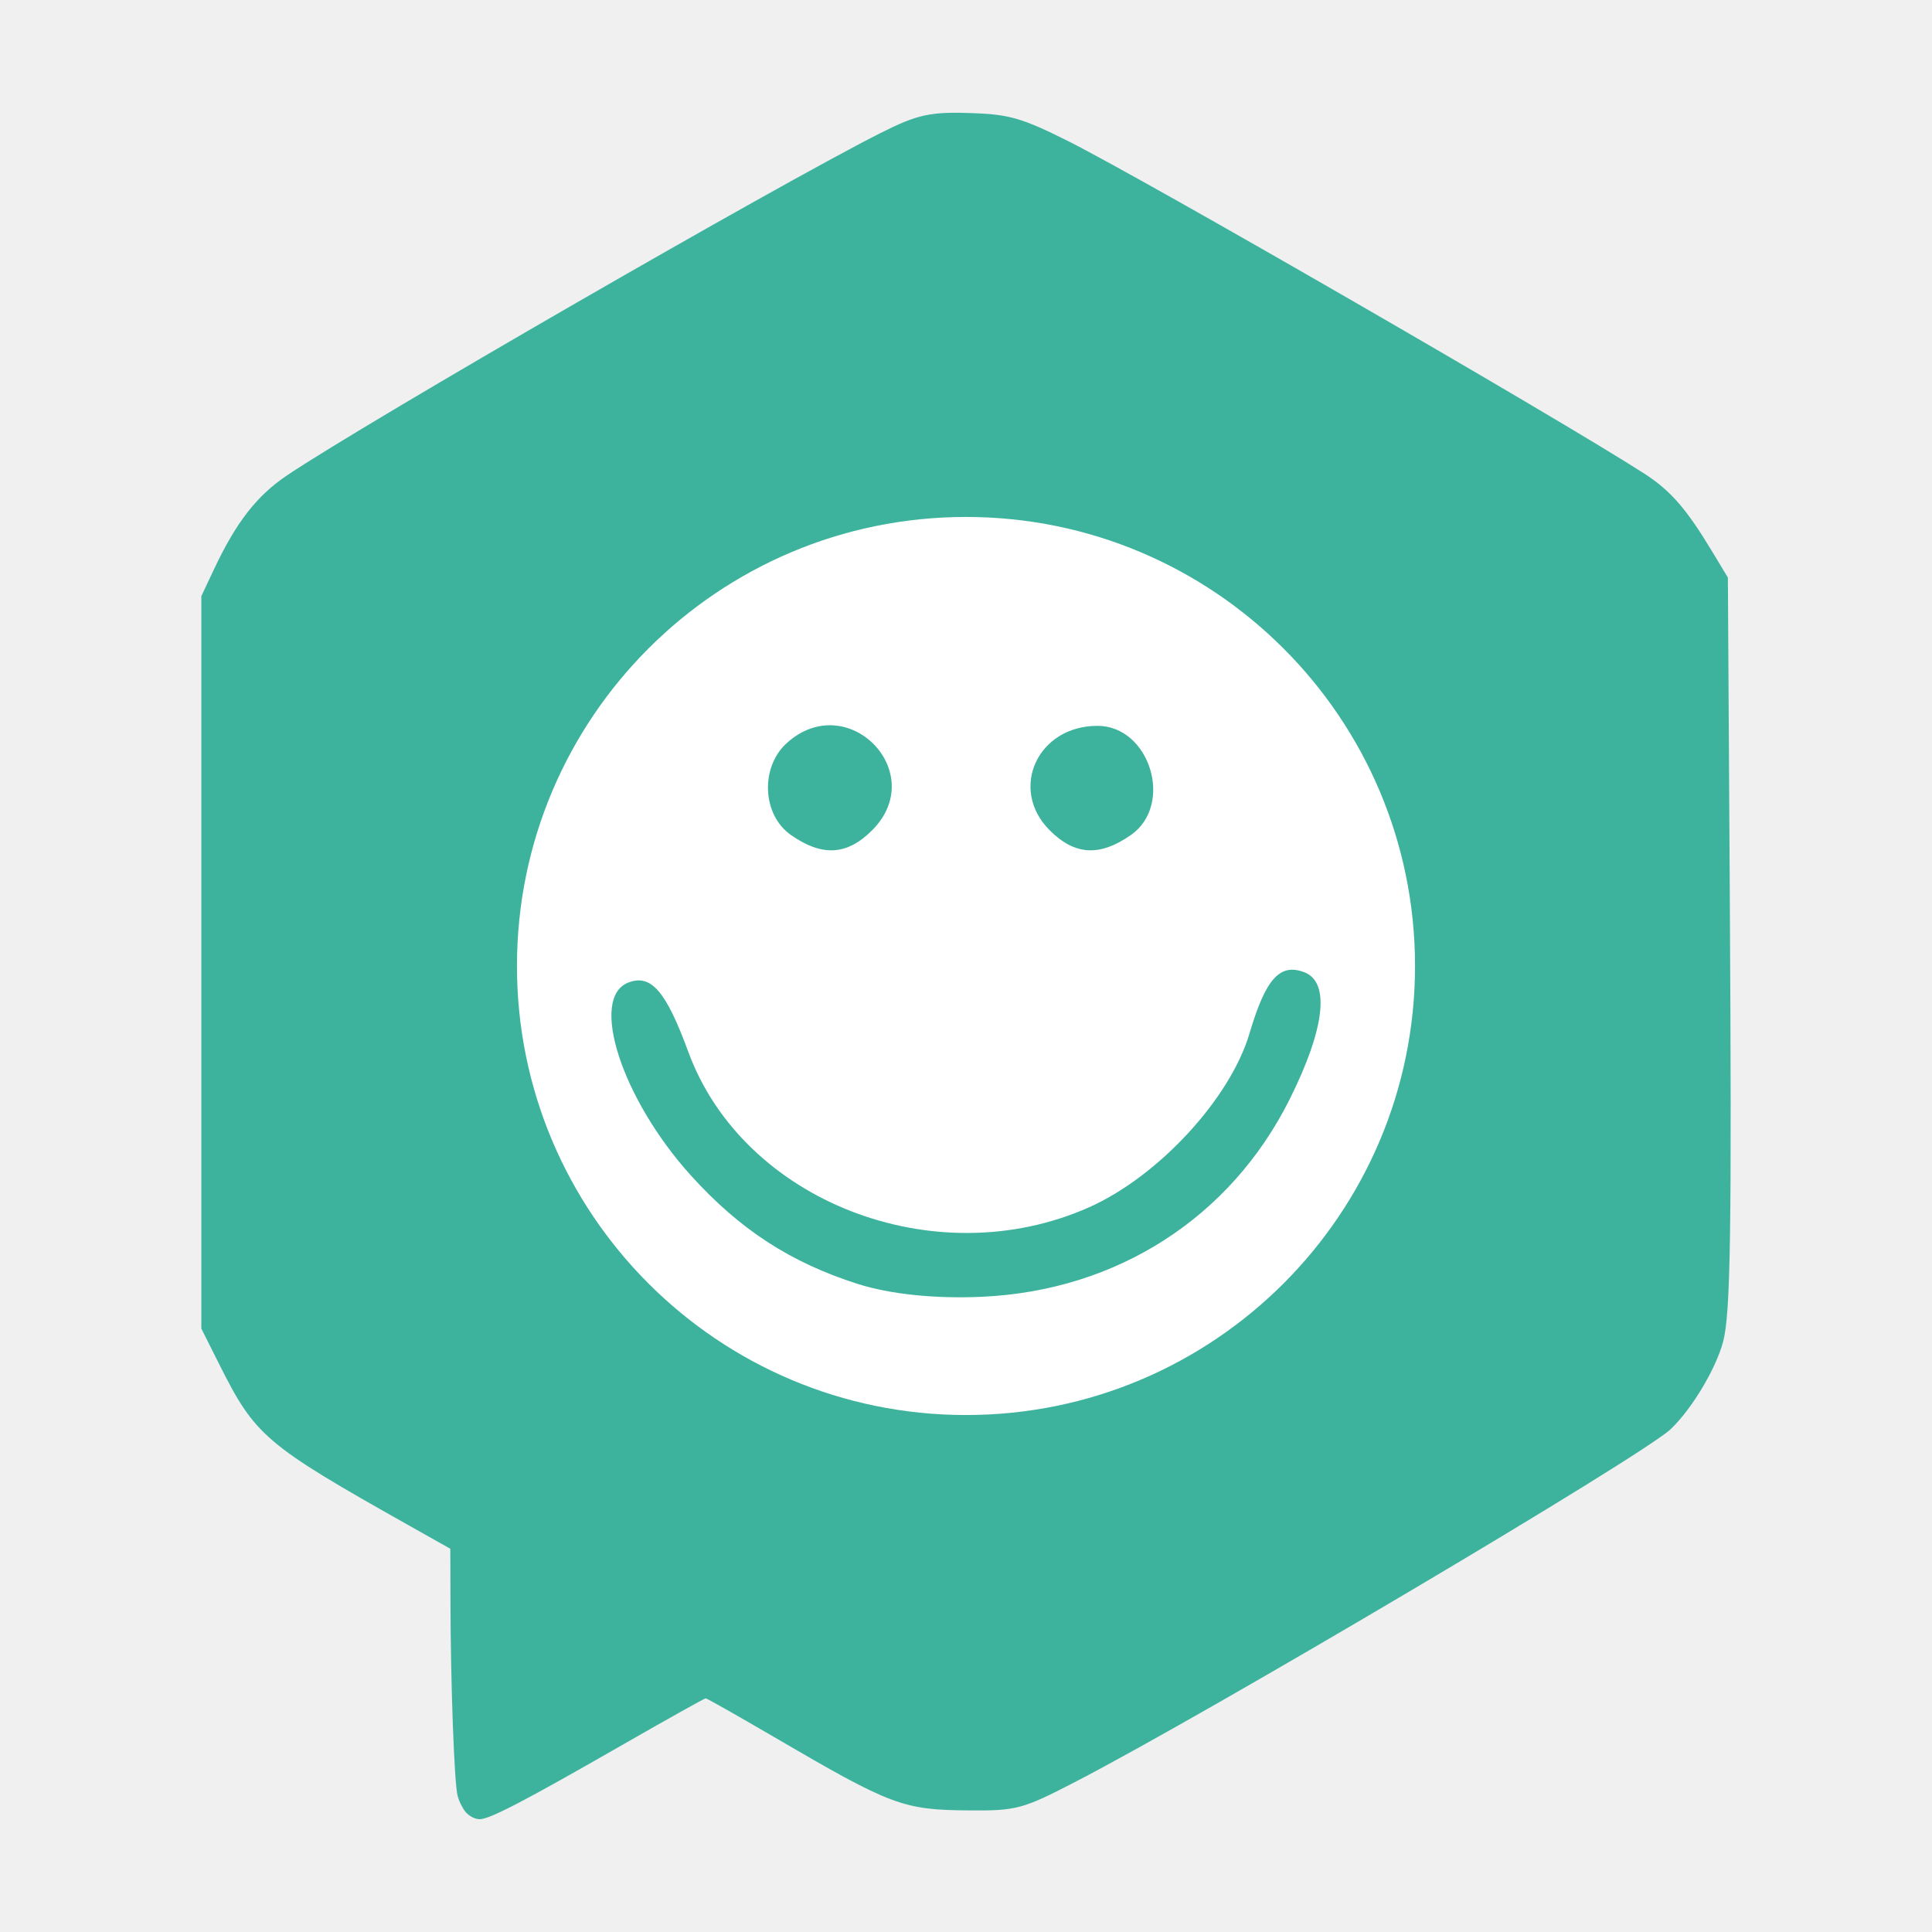
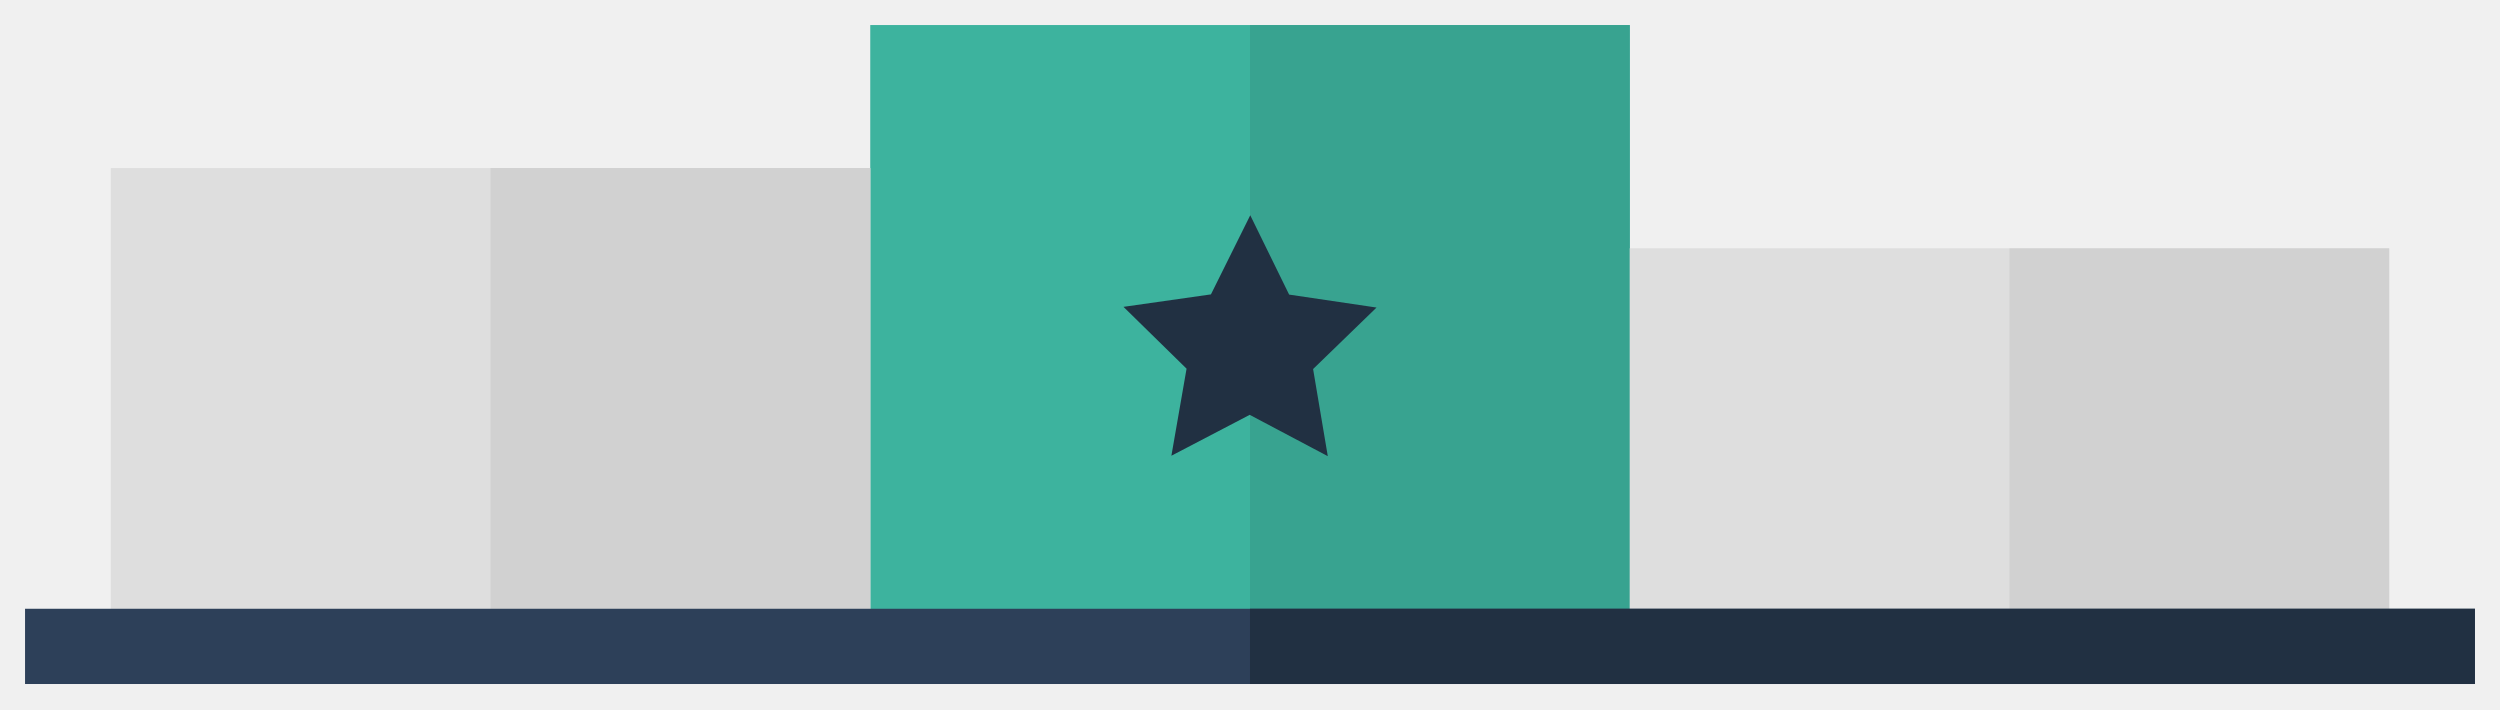
- <svg xmlns="http://www.w3.org/2000/svg" width="100" height="100" viewBox="0 0 100 100" id="svg4318" version="1.1">
-   <defs id="defs4320" />
-   <g id="layer1" transform="translate(0,-952.3622)">
-     <g id="g4887" transform="translate(41.25478,19.25269)">
-       <path id="path4311-0-72-3" d="m -17.102,1026.957 c -0.174,-0.174 -0.385,-0.582 -0.469,-0.907 -0.171,-0.659 -0.357,-5.724 -0.368,-10 l -0.007,-2.777 -2.158,-1.215 c -7.429,-4.182 -7.939,-4.616 -9.805,-8.338 l -0.924,-1.844 0,-18.956 0,-18.956 0.67,-1.421 c 1.136,-2.409 2.211,-3.786 3.771,-4.833 4.142,-2.779 25.276,-14.969 30.689,-17.702 1.967,-0.993 2.615,-1.13 4.908,-1.039 1.798,0.071 2.505,0.282 4.801,1.431 3.956,1.98 25.357,14.33 29.847,17.223 1.358,0.875 2.177,1.815 3.516,4.036 l 0.811,1.345 0.1,16.588 c 0.104,17.245 0.04,21.518 -0.348,22.969 -0.376,1.408 -1.627,3.493 -2.714,4.523 -1.46,1.384 -23.89,14.671 -30.82,18.257 -2.73,1.413 -3.034,1.494 -5.505,1.475 -3.417,-0.026 -4.009,-0.249 -10.07,-3.791 -1.891,-1.105 -3.489,-2.01 -3.551,-2.01 -0.062,0 -2.066,1.121 -4.455,2.491 -4.965,2.848 -6.729,3.765 -7.242,3.765 -0.219,0 -0.485,-0.124 -0.676,-0.316 z" style="fill:#3db39e;fill-opacity:1" />
-       <circle r="23.242" cy="983.109" cx="8.745" id="path5881-2-1-6-5" style="color:#000000;clip-rule:nonzero;display:inline;overflow:visible;visibility:visible;opacity:1;isolation:auto;mix-blend-mode:normal;color-interpolation:sRGB;color-interpolation-filters:linearRGB;solid-color:#000000;solid-opacity:1;fill:#ffffff;fill-opacity:1;fill-rule:nonzero;stroke:none;stroke-width:4;stroke-linecap:butt;stroke-linejoin:round;stroke-miterlimit:4;stroke-dasharray:none;stroke-dashoffset:0;stroke-opacity:1;color-rendering:auto;image-rendering:auto;shape-rendering:auto;text-rendering:auto;enable-background:accumulate" />
-       <path id="path5705-5" d="m 3.141,999.566 c -3.489,-1.114 -6.109,-2.818 -8.641,-5.621 -3.581,-3.964 -5.273,-9.196 -3.227,-9.981 1.171,-0.45 1.945,0.445 3.095,3.58 2.842,7.75 12.781,11.607 20.753,8.052 3.59,-1.601 7.302,-5.626 8.298,-8.997 0.835,-2.828 1.573,-3.651 2.838,-3.166 1.345,0.516 1.067,2.919 -0.762,6.579 -3.059,6.121 -8.932,9.895 -15.903,10.218 -2.426,0.113 -4.775,-0.13 -6.451,-0.665 z M -0.321,976.325 c -1.484,-1.039 -1.594,-3.502 -0.213,-4.752 3.144,-2.846 7.415,1.516 4.419,4.513 -1.299,1.299 -2.588,1.373 -4.206,0.24 z M 13.078,976.086 c -2.129,-2.129 -0.632,-5.407 2.47,-5.407 2.716,0 3.971,4.082 1.736,5.647 -1.618,1.133 -2.906,1.059 -4.206,-0.24 z" style="fill:#3db39e;fill-opacity:1" />
-     </g>
+ <svg xmlns="http://www.w3.org/2000/svg" version="1.1" id="Layer_1" x="0px" y="0px" viewBox="0 0 499.066 141.546" xml:space="preserve" width="499.066" height="141.546">
+   <defs id="defs4292" />
+   <g id="g4260" transform="translate(-6.468277,-256.8008)" />
+   <g id="g4262" transform="translate(-6.468277,-256.8008)" />
+   <g id="g4264" transform="translate(-6.468277,-256.8008)" />
+   <g id="g4266" transform="translate(-6.468277,-256.8008)" />
+   <g id="g4268" transform="translate(-6.468277,-256.8008)" />
+   <g id="g4270" transform="translate(-6.468277,-256.8008)" />
+   <g id="g4272" transform="translate(-6.468277,-256.8008)" />
+   <g id="g4274" transform="translate(-6.468277,-256.8008)" />
+   <g id="g4276" transform="translate(-6.468277,-256.8008)" />
+   <g id="g4278" transform="translate(-6.468277,-256.8008)" />
+   <g id="g4280" transform="translate(-6.468277,-256.8008)" />
+   <g id="g4282" transform="translate(-6.468277,-256.8008)" />
+   <g id="g4284" transform="translate(-6.468277,-256.8008)" />
+   <g id="g4286" transform="translate(-6.468277,-256.8008)" />
+   <g id="g4288" transform="translate(-6.468277,-256.8008)" />
+   <g id="layer1" style="display:inline" transform="translate(-6.468277,-256.8008)">
+     <rect x="180.195" y="261.801" style="fill:#3db39e;fill-opacity:1" width="151.613" height="124.036" id="rect4236" />
+     <rect x="256.001" y="261.801" style="fill:#38a390;fill-opacity:1" width="75.807" height="124.036" id="rect4238" />
+     <rect x="28.586" y="290.342" style="fill:#dedede;fill-opacity:1" width="151.613" height="95.494" id="rect4240" />
+     <rect x="104.388" y="290.342" style="fill:#c8c8c8;fill-opacity:0.594" width="75.807" height="95.494" id="rect4242" />
+     <rect x="331.808" y="306.366" style="fill:#dedede;fill-opacity:1" width="151.613" height="79.471" id="rect4244" />
+     <rect x="407.615" y="306.366" style="fill:#c8c8c8;fill-opacity:0.594" width="75.807" height="79.471" id="rect4246" />
+     <rect x="11.468" y="378.325" style="fill:#2d4059;fill-opacity:1" width="489.066" height="15.022" id="rect4248" />
+     <rect x="255.996" y="378.325" style="fill:#213042;fill-opacity:1" width="244.528" height="15.022" id="rect4250" />
+     <path style="opacity:1;fill:#213042;fill-opacity:1;stroke:none;stroke-width:2.4;stroke-linecap:round;stroke-linejoin:round;stroke-miterlimit:4;stroke-dasharray:none;stroke-dashoffset:0;stroke-opacity:1" id="path4381" d="m 265.791,279.135 -0.698,17.624 -13.564,-11.274 -16.977,4.782 6.531,-16.384 -9.794,-14.668 17.6,1.148 10.923,-13.848 4.347,17.093 16.545,6.11 z" transform="matrix(0.9787169,-0.2052149,0.2052149,0.9787169,-48.81927,111.8216)" />
+   </g>
+   <g transform="translate(-6.468277,-256.8008)" style="display:none" id="g4507">
+     <rect id="rect4509" height="124.036" width="151.613" style="fill:#dedede;fill-opacity:1" y="261.801" x="180.195" />
+     <rect id="rect4511" height="124.036" width="75.807" style="fill:#d1d1d1;fill-opacity:1" y="261.801" x="256.001" />
+     <rect id="rect4513" height="95.494" width="151.613" style="fill:#3db39e;fill-opacity:1" y="290.342" x="28.586" />
+     <rect id="rect4515" height="95.494" width="75.807" style="fill:#38a390;fill-opacity:1" y="290.342" x="104.388" />
+     <rect id="rect4517" height="79.471" width="151.613" style="fill:#dedede;fill-opacity:1" y="306.366" x="331.808" />
+     <rect id="rect4519" height="79.471" width="75.807" style="fill:#c8c8c8;fill-opacity:0.594" y="306.366" x="407.615" />
+     <rect id="rect4521" height="15.022" width="489.066" style="fill:#2d4059;fill-opacity:1" y="378.325" x="11.468" />
+     <rect id="rect4523" height="15.022" width="244.528" style="fill:#213042;fill-opacity:1" y="378.325" x="255.996" />
+     <path transform="matrix(0.9787169,-0.2052149,0.2052149,0.9787169,-200.4283,126.092)" d="m 265.791,279.135 -0.698,17.624 -13.564,-11.274 -16.977,4.782 6.531,-16.384 -9.794,-14.668 17.6,1.148 10.923,-13.848 4.347,17.093 16.545,6.11 z" id="path4525" style="opacity:1;fill:#213042;fill-opacity:1;stroke:none;stroke-width:2.4;stroke-linecap:round;stroke-linejoin:round;stroke-miterlimit:4;stroke-dasharray:none;stroke-dashoffset:0;stroke-opacity:1" />
+   </g>
+   <g id="g4527" style="display:none" transform="translate(-6.468277,-256.8008)">
+     <rect x="180.195" y="261.801" style="fill:#dedede;fill-opacity:1" width="151.613" height="124.036" id="rect4529" />
+     <rect x="256.001" y="261.801" style="fill:#d1d1d1;fill-opacity:1" width="75.807" height="124.036" id="rect4531" />
+     <rect x="28.586" y="290.342" style="fill:#dedede;fill-opacity:1" width="151.613" height="95.494" id="rect4533" />
+     <rect x="104.388" y="290.342" style="fill:#d1d1d1;fill-opacity:1" width="75.807" height="95.494" id="rect4535" />
+     <rect x="331.808" y="306.366" style="fill:#3db39e;fill-opacity:1" width="151.613" height="79.471" id="rect4537" />
+     <rect x="407.615" y="306.366" style="fill:#38a390;fill-opacity:1" width="75.807" height="79.471" id="rect4539" />
+     <rect x="11.468" y="378.325" style="fill:#2d4059;fill-opacity:1" width="489.066" height="15.022" id="rect4541" />
+     <rect x="255.996" y="378.325" style="fill:#213042;fill-opacity:1" width="244.528" height="15.022" id="rect4543" />
+     <path style="opacity:1;fill:#213042;fill-opacity:1;stroke:none;stroke-width:2.4;stroke-linecap:round;stroke-linejoin:round;stroke-miterlimit:4;stroke-dasharray:none;stroke-dashoffset:0;stroke-opacity:1" id="path4545" d="m 265.791,279.135 -0.698,17.624 -13.564,-11.274 -16.977,4.782 6.531,-16.384 -9.794,-14.668 17.6,1.148 10.923,-13.848 4.347,17.093 16.545,6.11 z" transform="matrix(0.9787169,-0.2052149,0.2052149,0.9787169,102.7938,134.104)" />
+   </g>
+   <g transform="translate(-6.468277,-256.8008)" style="display:none" id="g4567">
+     <rect id="rect4569" height="124.036" width="151.613" style="fill:#ffd460;fill-opacity:1" y="261.801" x="180.195" />
+     <rect id="rect4571" height="124.036" width="75.807" style="fill:#ffc834;fill-opacity:1" y="261.801" x="256.001" />
+     <rect id="rect4573" height="95.494" width="151.613" style="fill:#dedede;fill-opacity:1" y="290.342" x="28.586" />
+     <rect id="rect4575" height="95.494" width="75.807" style="fill:#c8c8c8;fill-opacity:0.594" y="290.342" x="104.388" />
+     <rect id="rect4577" height="79.471" width="151.613" style="fill:#dedede;fill-opacity:1" y="306.366" x="331.808" />
+     <rect id="rect4579" height="79.471" width="75.807" style="fill:#c8c8c8;fill-opacity:0.594" y="306.366" x="407.615" />
+     <rect id="rect4581" height="15.022" width="489.066" style="fill:#2d4059;fill-opacity:1" y="378.325" x="11.468" />
+     <rect id="rect4583" height="15.022" width="244.528" style="fill:#213042;fill-opacity:1" y="378.325" x="255.996" />
+     <path transform="matrix(0.9787169,-0.2052149,0.2052149,0.9787169,-48.81927,111.8216)" d="m 265.791,279.135 -0.698,17.624 -13.564,-11.274 -16.977,4.782 6.531,-16.384 -9.794,-14.668 17.6,1.148 10.923,-13.848 4.347,17.093 16.545,6.11 z" id="path4585" style="opacity:1;fill:#213042;fill-opacity:1;stroke:none;stroke-width:2.4;stroke-linecap:round;stroke-linejoin:round;stroke-miterlimit:4;stroke-dasharray:none;stroke-dashoffset:0;stroke-opacity:1" />
+   </g>
+   <g id="g4587" style="display:none" transform="translate(-6.468277,-256.8008)">
+     <rect x="180.195" y="261.801" style="fill:#dedede;fill-opacity:1" width="151.613" height="124.036" id="rect4589" />
+     <rect x="256.001" y="261.801" style="fill:#d1d1d1;fill-opacity:1" width="75.807" height="124.036" id="rect4591" />
+     <rect x="28.586" y="290.342" style="fill:#ffd460;fill-opacity:1" width="151.613" height="95.494" id="rect4593" />
+     <rect x="104.388" y="290.342" style="fill:#ffc834;fill-opacity:1" width="75.807" height="95.494" id="rect4595" />
+     <rect x="331.808" y="306.366" style="fill:#dedede;fill-opacity:1" width="151.613" height="79.471" id="rect4597" />
+     <rect x="407.615" y="306.366" style="fill:#c8c8c8;fill-opacity:0.594" width="75.807" height="79.471" id="rect4599" />
+     <rect x="11.468" y="378.325" style="fill:#2d4059;fill-opacity:1" width="489.066" height="15.022" id="rect4601" />
+     <rect x="255.996" y="378.325" style="fill:#213042;fill-opacity:1" width="244.528" height="15.022" id="rect4603" />
+     <path style="opacity:1;fill:#213042;fill-opacity:1;stroke:none;stroke-width:2.4;stroke-linecap:round;stroke-linejoin:round;stroke-miterlimit:4;stroke-dasharray:none;stroke-dashoffset:0;stroke-opacity:1" id="path4605" d="m 265.791,279.135 -0.698,17.624 -13.564,-11.274 -16.977,4.782 6.531,-16.384 -9.794,-14.668 17.6,1.148 10.923,-13.848 4.347,17.093 16.545,6.11 z" transform="matrix(0.9787169,-0.2052149,0.2052149,0.9787169,-200.4283,126.092)" />
+   </g>
+   <g transform="translate(-6.468277,-256.8008)" style="display:none" id="g4547">
+     <rect id="rect4549" height="124.036" width="151.613" style="fill:#dedede;fill-opacity:1" y="261.801" x="180.195" />
+     <rect id="rect4551" height="124.036" width="75.807" style="fill:#d1d1d1;fill-opacity:1" y="261.801" x="256.001" />
+     <rect id="rect4553" height="95.494" width="151.613" style="fill:#dedede;fill-opacity:1" y="290.342" x="28.586" />
+     <rect id="rect4555" height="95.494" width="75.807" style="fill:#d1d1d1;fill-opacity:1" y="290.342" x="104.388" />
+     <rect id="rect4557" height="79.471" width="151.613" style="fill:#ffd460;fill-opacity:1" y="306.366" x="331.808" />
+     <rect id="rect4559" height="79.471" width="75.807" style="fill:#ffc834;fill-opacity:1" y="306.366" x="407.615" />
+     <rect id="rect4561" height="15.022" width="489.066" style="fill:#2d4059;fill-opacity:1" y="378.325" x="11.468" />
+     <rect id="rect4563" height="15.022" width="244.528" style="fill:#213042;fill-opacity:1" y="378.325" x="255.996" />
+     <path transform="matrix(0.9787169,-0.2052149,0.2052149,0.9787169,102.7938,134.104)" d="m 265.791,279.135 -0.698,17.624 -13.564,-11.274 -16.977,4.782 6.531,-16.384 -9.794,-14.668 17.6,1.148 10.923,-13.848 4.347,17.093 16.545,6.11 z" id="path4565" style="opacity:1;fill:#213042;fill-opacity:1;stroke:none;stroke-width:2.4;stroke-linecap:round;stroke-linejoin:round;stroke-miterlimit:4;stroke-dasharray:none;stroke-dashoffset:0;stroke-opacity:1" />
+   </g>
+   <g id="g4687" style="display:none" transform="translate(-6.468277,-256.8008)">
+     <rect x="180.195" y="261.801" style="fill:#ec605f;fill-opacity:1" width="151.613" height="124.036" id="rect4689" />
+     <rect x="256.001" y="261.801" style="fill:#e94948;fill-opacity:1" width="75.807" height="124.036" id="rect4691" />
+     <rect x="28.586" y="290.342" style="fill:#dedede;fill-opacity:1" width="151.613" height="95.494" id="rect4693" />
+     <rect x="104.388" y="290.342" style="fill:#c8c8c8;fill-opacity:0.594" width="75.807" height="95.494" id="rect4695" />
+     <rect x="331.808" y="306.366" style="fill:#dedede;fill-opacity:1" width="151.613" height="79.471" id="rect4697" />
+     <rect x="407.615" y="306.366" style="fill:#c8c8c8;fill-opacity:0.594" width="75.807" height="79.471" id="rect4699" />
+     <rect x="11.468" y="378.325" style="fill:#2d4059;fill-opacity:1" width="489.066" height="15.022" id="rect4701" />
+     <rect x="255.996" y="378.325" style="fill:#213042;fill-opacity:1" width="244.528" height="15.022" id="rect4703" />
+     <path style="opacity:1;fill:#213042;fill-opacity:1;stroke:none;stroke-width:2.4;stroke-linecap:round;stroke-linejoin:round;stroke-miterlimit:4;stroke-dasharray:none;stroke-dashoffset:0;stroke-opacity:1" id="path4705" d="m 265.791,279.135 -0.698,17.624 -13.564,-11.274 -16.977,4.782 6.531,-16.384 -9.794,-14.668 17.6,1.148 10.923,-13.848 4.347,17.093 16.545,6.11 z" transform="matrix(0.9787169,-0.2052149,0.2052149,0.9787169,-48.81927,111.8216)" />
+   </g>
+   <g transform="translate(-6.468277,-256.8008)" style="display:none" id="g4647">
+     <rect id="rect4649" height="124.036" width="151.613" style="fill:#dedede;fill-opacity:1" y="261.801" x="180.195" />
+     <rect id="rect4651" height="124.036" width="75.807" style="fill:#d1d1d1;fill-opacity:1" y="261.801" x="256.001" />
+     <rect id="rect4653" height="95.494" width="151.613" style="fill:#ec605f;fill-opacity:1" y="290.342" x="28.586" />
+     <rect id="rect4655" height="95.494" width="75.807" style="fill:#e94948;fill-opacity:1" y="290.342" x="104.388" />
+     <rect id="rect4657" height="79.471" width="151.613" style="fill:#dedede;fill-opacity:1" y="306.366" x="331.808" />
+     <rect id="rect4659" height="79.471" width="75.807" style="fill:#c8c8c8;fill-opacity:0.594" y="306.366" x="407.615" />
+     <rect id="rect4661" height="15.022" width="489.066" style="fill:#2d4059;fill-opacity:1" y="378.325" x="11.468" />
+     <rect id="rect4663" height="15.022" width="244.528" style="fill:#213042;fill-opacity:1" y="378.325" x="255.996" />
+     <path transform="matrix(0.9787169,-0.2052149,0.2052149,0.9787169,-200.4283,126.092)" d="m 265.791,279.135 -0.698,17.624 -13.564,-11.274 -16.977,4.782 6.531,-16.384 -9.794,-14.668 17.6,1.148 10.923,-13.848 4.347,17.093 16.545,6.11 z" id="path4665" style="opacity:1;fill:#213042;fill-opacity:1;stroke:none;stroke-width:2.4;stroke-linecap:round;stroke-linejoin:round;stroke-miterlimit:4;stroke-dasharray:none;stroke-dashoffset:0;stroke-opacity:1" />
+   </g>
+   <g id="g4607" style="display:none" transform="translate(-6.468277,-256.8008)">
+     <rect x="180.195" y="261.801" style="fill:#dedede;fill-opacity:1" width="151.613" height="124.036" id="rect4609" />
+     <rect x="256.001" y="261.801" style="fill:#d1d1d1;fill-opacity:1" width="75.807" height="124.036" id="rect4611" />
+     <rect x="28.586" y="290.342" style="fill:#dedede;fill-opacity:1" width="151.613" height="95.494" id="rect4613" />
+     <rect x="104.388" y="290.342" style="fill:#d1d1d1;fill-opacity:1" width="75.807" height="95.494" id="rect4615" />
+     <rect x="331.808" y="306.366" style="fill:#ec605f;fill-opacity:1" width="151.613" height="79.471" id="rect4617" />
+     <rect x="407.615" y="306.366" style="fill:#e94948;fill-opacity:1" width="75.807" height="79.471" id="rect4619" />
+     <rect x="11.468" y="378.325" style="fill:#2d4059;fill-opacity:1" width="489.066" height="15.022" id="rect4621" />
+     <rect x="255.996" y="378.325" style="fill:#213042;fill-opacity:1" width="244.528" height="15.022" id="rect4623" />
+     <path style="opacity:1;fill:#213042;fill-opacity:1;stroke:none;stroke-width:2.4;stroke-linecap:round;stroke-linejoin:round;stroke-miterlimit:4;stroke-dasharray:none;stroke-dashoffset:0;stroke-opacity:1" id="path4625" d="m 265.791,279.135 -0.698,17.624 -13.564,-11.274 -16.977,4.782 6.531,-16.384 -9.794,-14.668 17.6,1.148 10.923,-13.848 4.347,17.093 16.545,6.11 z" transform="matrix(0.9787169,-0.2052149,0.2052149,0.9787169,102.7938,134.104)" />
+   </g>
+   <g transform="translate(-6.468277,-256.8008)" style="display:none" id="g4707">
+     <rect id="rect4709" height="124.036" width="151.613" style="fill:#a1b870;fill-opacity:1" y="261.801" x="180.195" />
+     <rect id="rect4711" height="124.036" width="75.807" style="fill:#8fab55;fill-opacity:1" y="261.801" x="256.001" />
+     <rect id="rect4713" height="95.494" width="151.613" style="fill:#dedede;fill-opacity:1" y="290.342" x="28.586" />
+     <rect id="rect4715" height="95.494" width="75.807" style="fill:#c8c8c8;fill-opacity:0.594" y="290.342" x="104.388" />
+     <rect id="rect4717" height="79.471" width="151.613" style="fill:#dedede;fill-opacity:1" y="306.366" x="331.808" />
+     <rect id="rect4719" height="79.471" width="75.807" style="fill:#c8c8c8;fill-opacity:0.594" y="306.366" x="407.615" />
+     <rect id="rect4721" height="15.022" width="489.066" style="fill:#2d4059;fill-opacity:1" y="378.325" x="11.468" />
+     <rect id="rect4723" height="15.022" width="244.528" style="fill:#213042;fill-opacity:1" y="378.325" x="255.996" />
+     <path transform="matrix(0.9787169,-0.2052149,0.2052149,0.9787169,-48.81927,111.8216)" d="m 265.791,279.135 -0.698,17.624 -13.564,-11.274 -16.977,4.782 6.531,-16.384 -9.794,-14.668 17.6,1.148 10.923,-13.848 4.347,17.093 16.545,6.11 z" id="path4725" style="opacity:1;fill:#213042;fill-opacity:1;stroke:none;stroke-width:2.4;stroke-linecap:round;stroke-linejoin:round;stroke-miterlimit:4;stroke-dasharray:none;stroke-dashoffset:0;stroke-opacity:1" />
+   </g>
+   <g id="g4667" style="display:none" transform="translate(-6.468277,-256.8008)">
+     <rect x="180.195" y="261.801" style="fill:#dedede;fill-opacity:1" width="151.613" height="124.036" id="rect4669" />
+     <rect x="256.001" y="261.801" style="fill:#d1d1d1;fill-opacity:1" width="75.807" height="124.036" id="rect4671" />
+     <rect x="28.586" y="290.342" style="fill:#a1b870;fill-opacity:1" width="151.613" height="95.494" id="rect4673" />
+     <rect x="104.388" y="290.342" style="fill:#8fab55;fill-opacity:1" width="75.807" height="95.494" id="rect4675" />
+     <rect x="331.808" y="306.366" style="fill:#dedede;fill-opacity:1" width="151.613" height="79.471" id="rect4677" />
+     <rect x="407.615" y="306.366" style="fill:#c8c8c8;fill-opacity:0.594" width="75.807" height="79.471" id="rect4679" />
+     <rect x="11.468" y="378.325" style="fill:#2d4059;fill-opacity:1" width="489.066" height="15.022" id="rect4681" />
+     <rect x="255.996" y="378.325" style="fill:#213042;fill-opacity:1" width="244.528" height="15.022" id="rect4683" />
+     <path style="opacity:1;fill:#213042;fill-opacity:1;stroke:none;stroke-width:2.4;stroke-linecap:round;stroke-linejoin:round;stroke-miterlimit:4;stroke-dasharray:none;stroke-dashoffset:0;stroke-opacity:1" id="path4685" d="m 265.791,279.135 -0.698,17.624 -13.564,-11.274 -16.977,4.782 6.531,-16.384 -9.794,-14.668 17.6,1.148 10.923,-13.848 4.347,17.093 16.545,6.11 z" transform="matrix(0.9787169,-0.2052149,0.2052149,0.9787169,-200.4283,126.092)" />
+   </g>
+   <g transform="translate(-6.468277,-256.8008)" style="display:none" id="g4627">
+     <rect id="rect4629" height="124.036" width="151.613" style="fill:#dedede;fill-opacity:1" y="261.801" x="180.195" />
+     <rect id="rect4631" height="124.036" width="75.807" style="fill:#d1d1d1;fill-opacity:1" y="261.801" x="256.001" />
+     <rect id="rect4633" height="95.494" width="151.613" style="fill:#dedede;fill-opacity:1" y="290.342" x="28.586" />
+     <rect id="rect4635" height="95.494" width="75.807" style="fill:#d1d1d1;fill-opacity:1" y="290.342" x="104.388" />
+     <rect id="rect4637" height="79.471" width="151.613" style="fill:#a1b870;fill-opacity:1" y="306.366" x="331.808" />
+     <rect id="rect4639" height="79.471" width="75.807" style="fill:#8fab55;fill-opacity:1" y="306.366" x="407.615" />
+     <rect id="rect4641" height="15.022" width="489.066" style="fill:#2d4059;fill-opacity:1" y="378.325" x="11.468" />
+     <rect id="rect4643" height="15.022" width="244.528" style="fill:#213042;fill-opacity:1" y="378.325" x="255.996" />
+     <path transform="matrix(0.9787169,-0.2052149,0.2052149,0.9787169,102.7938,134.104)" d="m 265.791,279.135 -0.698,17.624 -13.564,-11.274 -16.977,4.782 6.531,-16.384 -9.794,-14.668 17.6,1.148 10.923,-13.848 4.347,17.093 16.545,6.11 z" id="path4645" style="opacity:1;fill:#213042;fill-opacity:1;stroke:none;stroke-width:2.4;stroke-linecap:round;stroke-linejoin:round;stroke-miterlimit:4;stroke-dasharray:none;stroke-dashoffset:0;stroke-opacity:1" />
+   </g>
+   <g id="layer2" style="display:none" transform="translate(-11.46828,-49.17894)">
+     <circle style="display:inline;opacity:1;fill:#213042;fill-opacity:1;stroke:none;stroke-width:2.4;stroke-linecap:round;stroke-linejoin:round;stroke-miterlimit:4;stroke-dasharray:none;stroke-dashoffset:0;stroke-opacity:1" id="path4345" cx="118.429" cy="-28.411" r="20.717" />
+     <circle style="display:inline;opacity:1;fill:#3db39e;fill-opacity:1;stroke:none;stroke-width:2.4;stroke-linecap:round;stroke-linejoin:round;stroke-miterlimit:4;stroke-dasharray:none;stroke-dashoffset:0;stroke-opacity:1" id="path4345-6" cx="223.983" cy="-28.411" r="20.717" />
+     <circle style="display:inline;opacity:1;fill:#ffd460;fill-opacity:1;stroke:none;stroke-width:2.4;stroke-linecap:round;stroke-linejoin:round;stroke-miterlimit:4;stroke-dasharray:none;stroke-dashoffset:0;stroke-opacity:1" id="path4345-6-9" cx="276.76" cy="-28.411" r="20.717" />
+     <circle style="display:inline;opacity:1;fill:#a1b870;fill-opacity:1;stroke:none;stroke-width:2.4;stroke-linecap:round;stroke-linejoin:round;stroke-miterlimit:4;stroke-dasharray:none;stroke-dashoffset:0;stroke-opacity:1" id="path4345-69" cx="329.537" cy="-28.411" r="20.717" />
+     <circle style="display:inline;opacity:1;fill:#ec605f;fill-opacity:1;stroke:none;stroke-width:2.4;stroke-linecap:round;stroke-linejoin:round;stroke-miterlimit:4;stroke-dasharray:none;stroke-dashoffset:0;stroke-opacity:1" id="path4345-6-99" cx="382.313" cy="-28.411" r="20.717" />
+     <circle style="display:inline;opacity:1;fill:#2d4059;fill-opacity:1;stroke:none;stroke-width:2.4;stroke-linecap:round;stroke-linejoin:round;stroke-miterlimit:4;stroke-dasharray:none;stroke-dashoffset:0;stroke-opacity:1" id="path4345-6-99-9" cx="171.206" cy="-28.411" r="20.717" />
  </g>
</svg>
